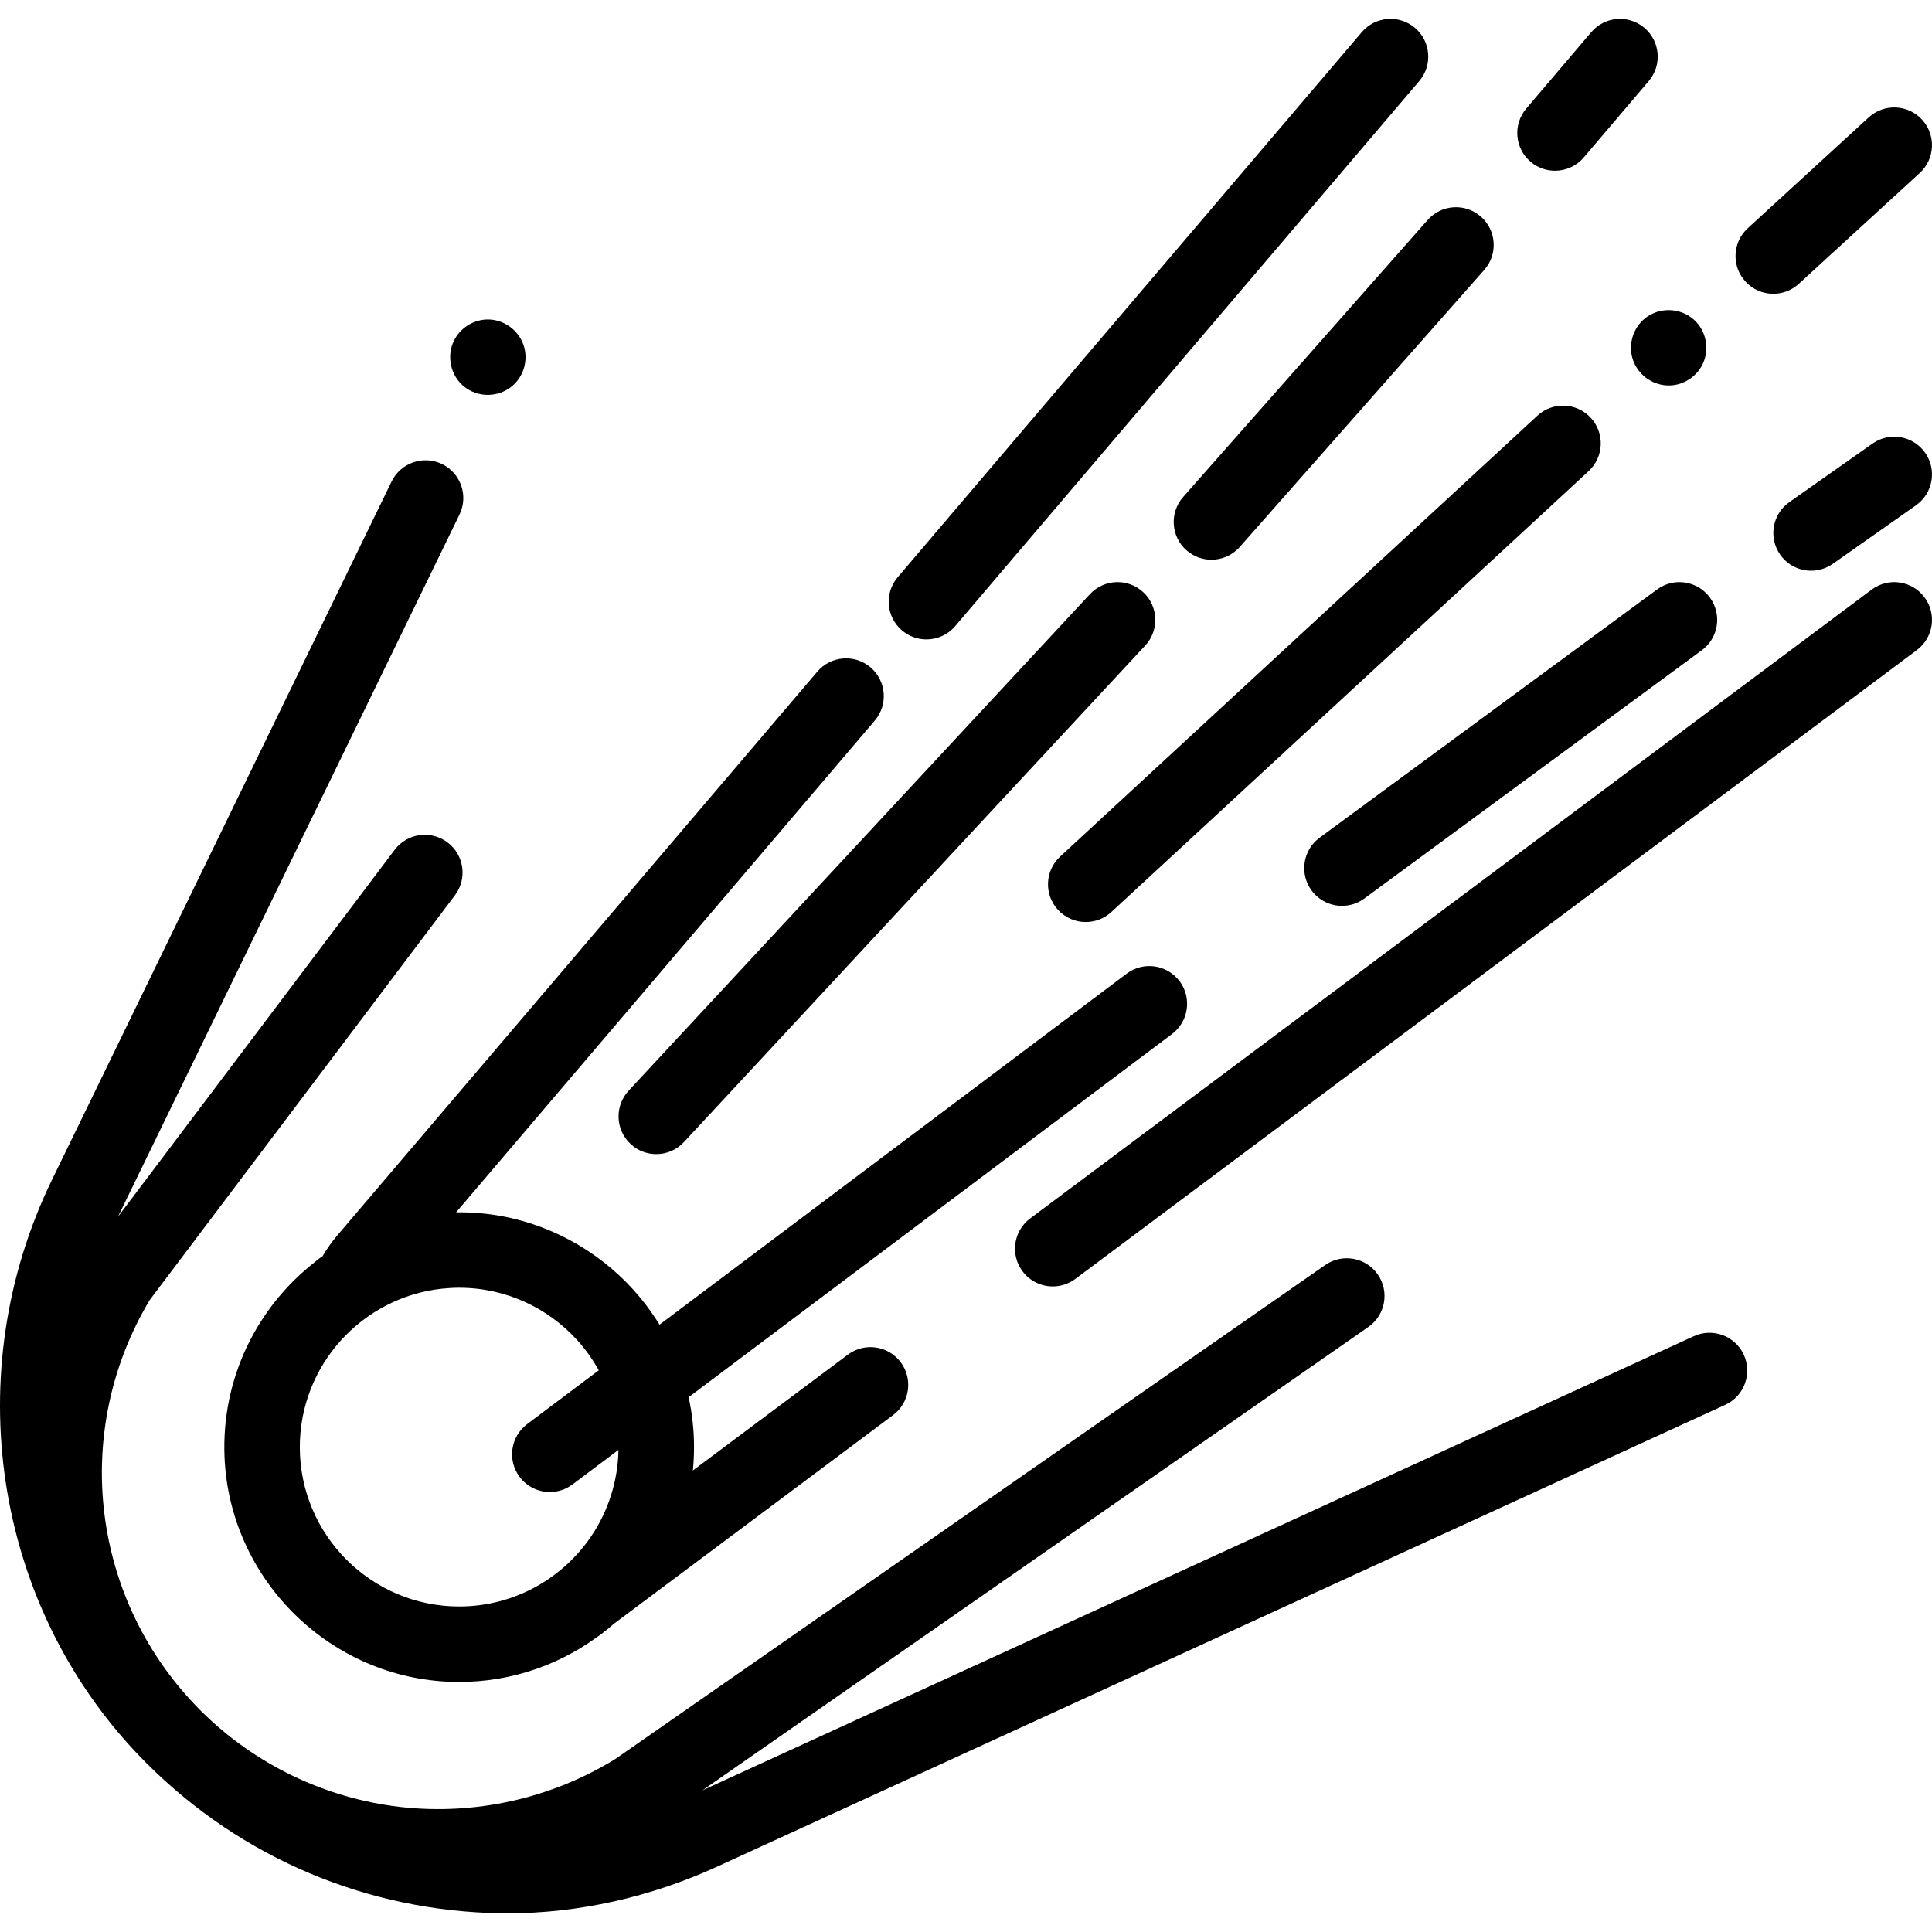
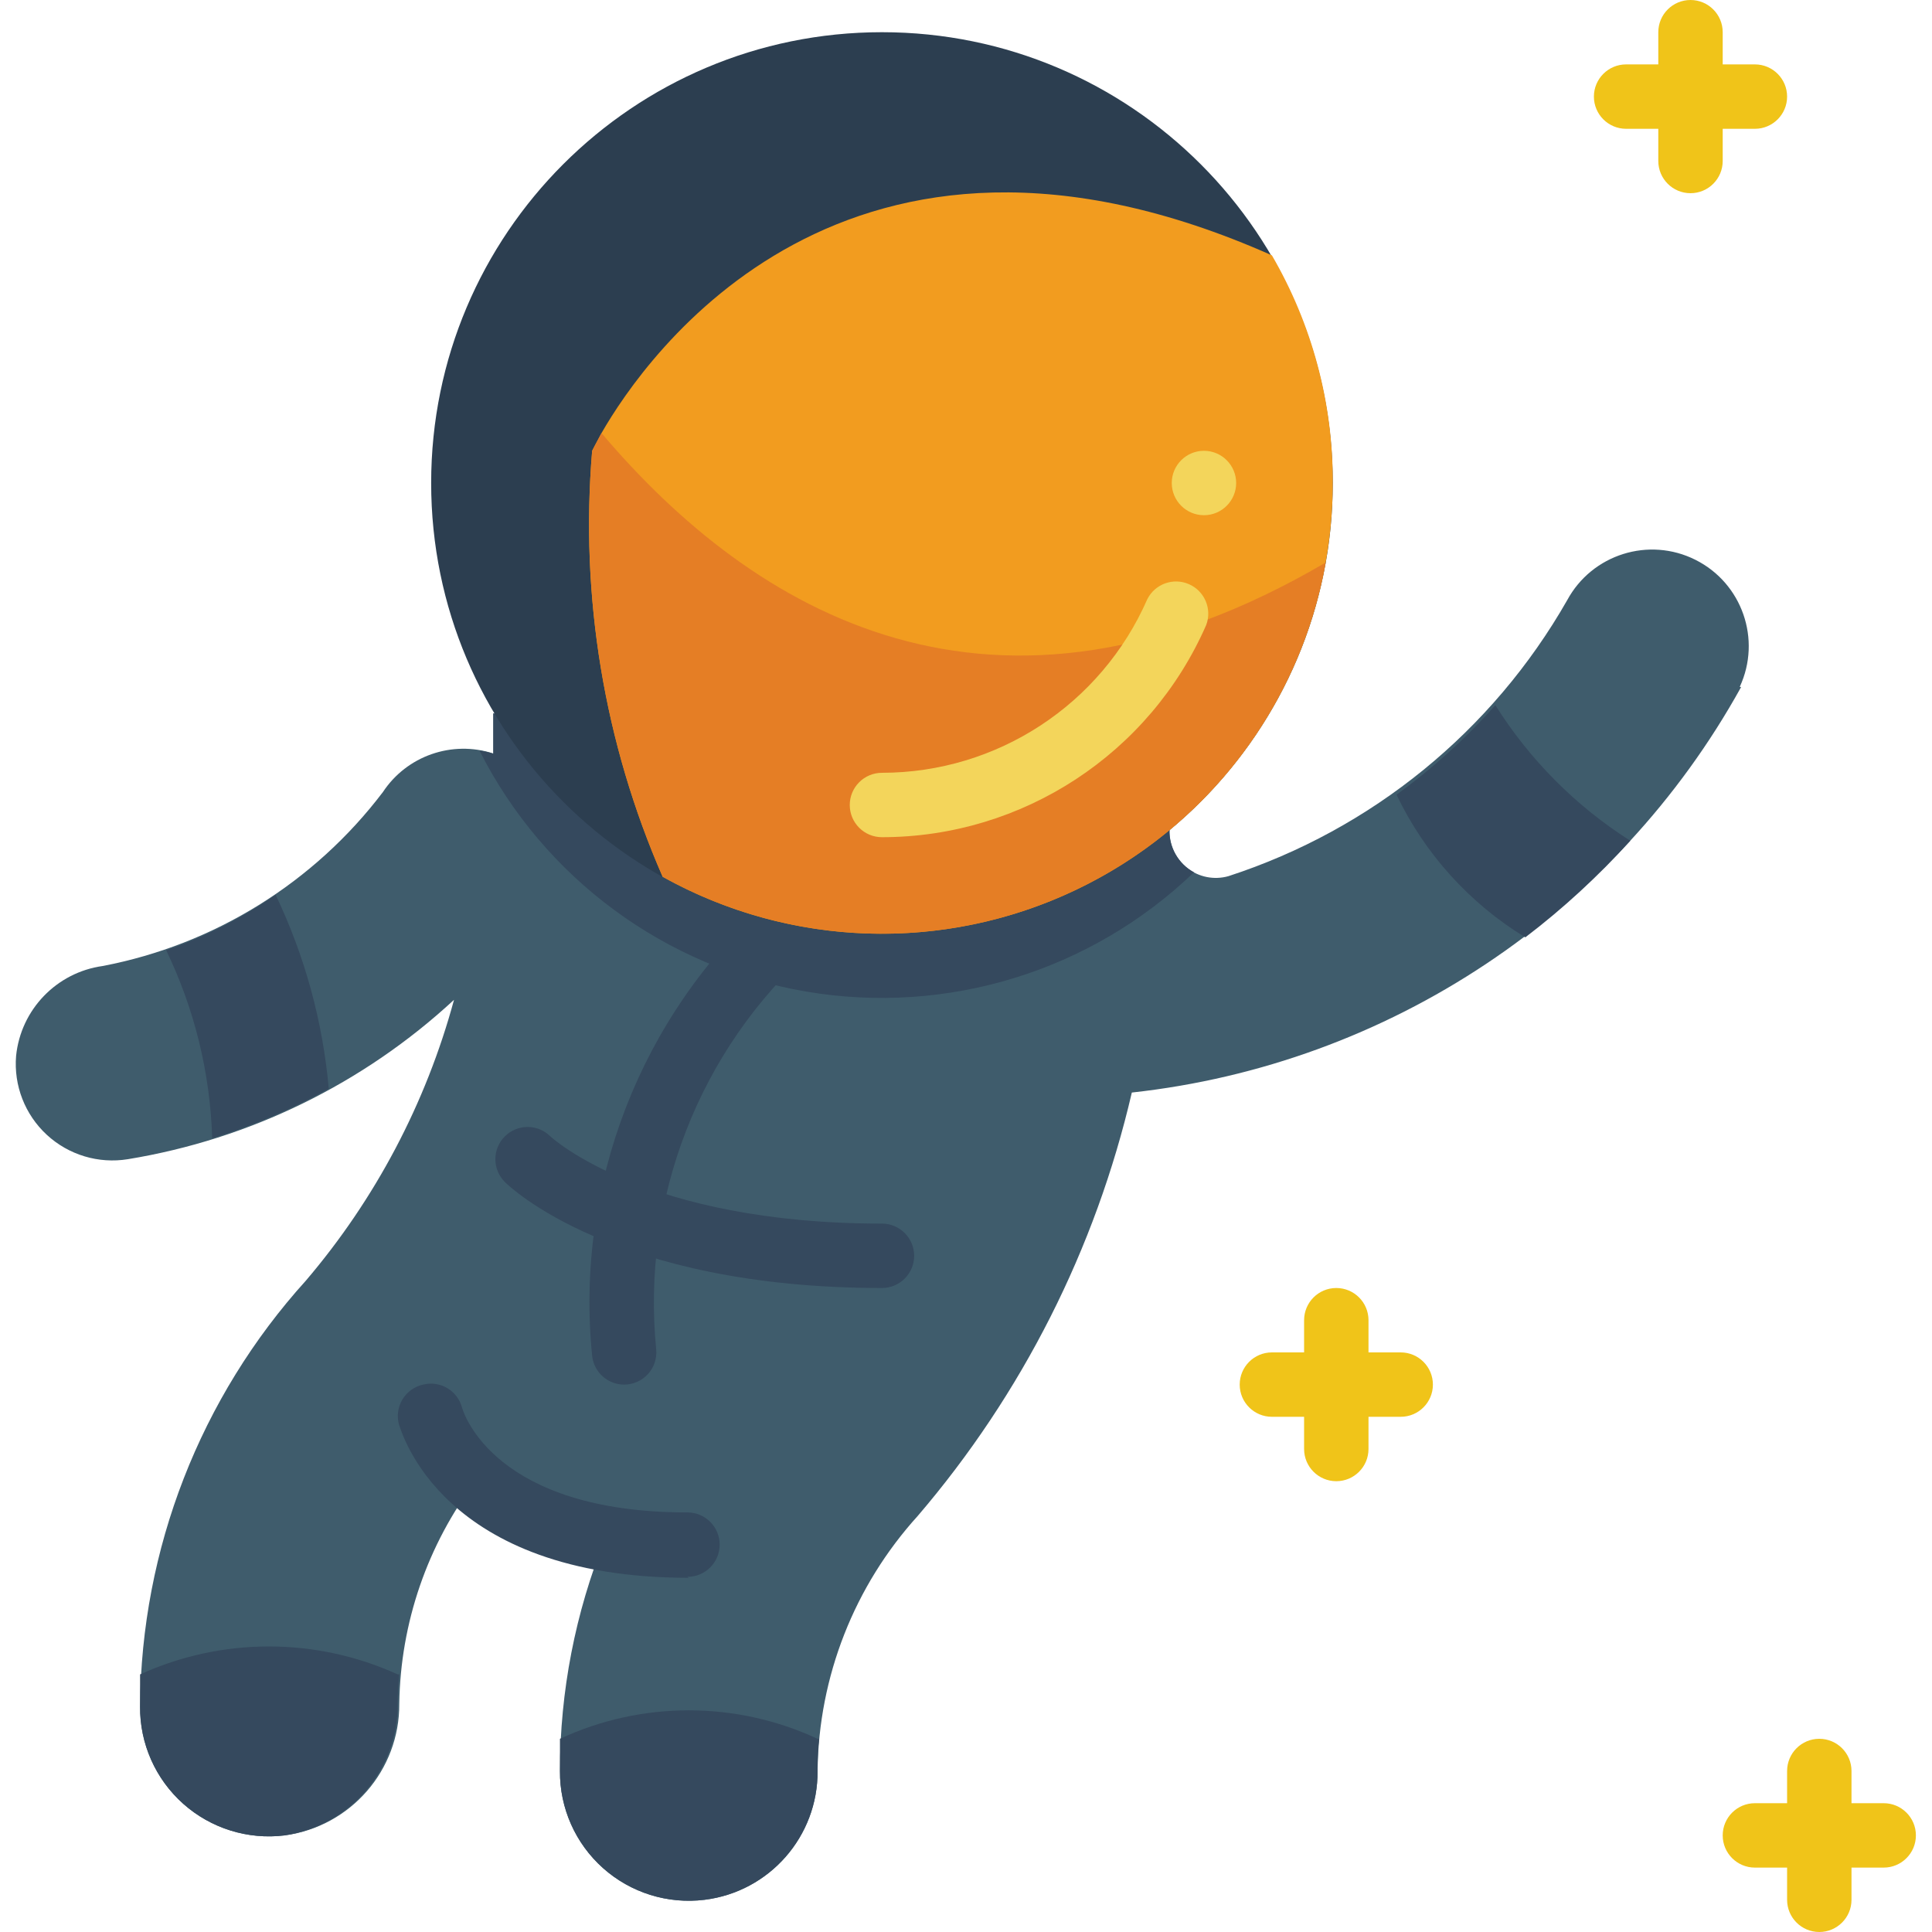
- <svg xmlns="http://www.w3.org/2000/svg" height="512pt" viewBox="0 -5 512.001 512" width="512pt">
-   <path d="m448.871 349.109-262.73 120.359 176.484-122.805c4.535-3.152 5.652-9.387 2.5-13.922-3.156-4.535-9.391-5.652-13.926-2.496l-188.105 130.891c-16.98 10.484-37.238 15-57.066 12.719-19.844-2.285-38.551-11.301-52.707-25.387-.066-.066-.129-.129-.195-.191-28.941-28.98-34.449-73.617-13.461-108.746l80.902-107.277c3.324-4.41 2.445-10.684-1.965-14.008-4.41-3.324-10.68-2.449-14.008 1.961l-73.266 97.156c.141-.301.27-.605.414-.902l90.031-185.105c2.418-4.969.348-10.953-4.621-13.371-4.969-2.41-10.953-.348-13.371 4.621l-90.027 185.105c-24.727 50.84-15.527 112.059 22.891 152.324.738.773 1.484 1.539 2.238 2.293.031.031.062.059.09.086.016.02.031.035.047.051.059.059.121.113.18.172 24.996 24.836 58.145 38.824 93.398 39.398.656.012 1.312.016 1.973.016 18.641 0 37.781-4.262 55.484-12.371l267.148-122.383c5.02-2.301 7.227-8.234 4.926-13.258-2.301-5.023-8.234-7.23-13.258-4.93zm0 0" />
-   <path d="m239.035 162.062c1.883 1.605 4.188 2.387 6.48 2.387 2.828 0 5.641-1.191 7.621-3.52l122.98-144.441c3.582-4.207 3.078-10.52-1.129-14.102s-10.52-3.074-14.102 1.133l-122.984 144.445c-3.578 4.203-3.074 10.52 1.133 14.098zm0 0" />
-   <path d="m85.496 327.875c-.672.48-1.359.945-1.969 1.512-15.297 11.91-24.918 30.781-24.02 51.82 1.359 31.77 26.973 57.703 58.723 59.434 15.008.816 28.941-3.727 40.086-11.871.238-.148.477-.305.703-.477 1.293-.961 2.539-1.984 3.73-3.031l73.93-55.246c4.426-3.305 5.332-9.574 2.023-14-3.309-4.422-9.574-5.328-14-2.023l-41.086 30.703c.207-2.055.309-4.129.309-6.191 0-4.543-.5-8.969-1.43-13.234l128.109-96.254c4.414-3.316 5.305-9.59 1.988-14.004-3.32-4.414-9.59-5.309-14.008-1.988l-123.812 93.027c-1.531-2.492-3.227-4.871-5.078-7.117-9.273-11.234-22.414-19.02-36.746-21.652-3.984-.73-8.027-1.055-12.078-1.004l110.961-130.32c3.578-4.207 3.074-10.52-1.133-14.102s-10.52-3.074-14.102 1.133l-127.172 149.367c-1.469 1.723-2.781 3.57-3.93 5.52zm-6.043 50.621c0-21.762 16.551-39.73 37.727-41.988 1.496-.156 3.004-.242 4.504-.242 12.375 0 23.52 5.348 31.25 13.852 2.215 2.434 4.141 5.125 5.742 8.023l-18.973 14.258c-4.418 3.316-5.309 9.586-1.988 14.004 1.965 2.613 4.965 3.996 8.004 3.996 2.09 0 4.199-.656 6-2.008l12.18-9.152c-.141 8.117-2.652 16.156-7.219 22.879-7.602 11.223-20.449 18.613-34.996 18.613-23.285 0-42.23-18.945-42.23-42.234zm0 0" />
-   <path d="m496.008 151.254-223.008 166.648c-4.422 3.305-5.332 9.57-2.023 14 1.965 2.625 4.973 4.016 8.02 4.016 2.082 0 4.184-.648 5.98-1.992l223.008-166.645c4.426-3.309 5.332-9.574 2.023-14-3.305-4.426-9.574-5.332-14-2.027zm0 0" />
-   <path d="m123.73 97.984c3.531 2.355 8.262 2.188 11.637-.379 3.184-2.422 4.605-6.672 3.57-10.527-1.109-4.129-4.855-7.164-9.125-7.398-4.254-.23-8.258 2.367-9.824 6.316-1.707 4.297-.148 9.441 3.742 11.988zm0 0" />
-   <path d="m302.973 151.938c-4.047-3.758-10.375-3.527-14.133.52l-122.246 131.582c-3.758 4.047-3.527 10.379.52 14.137 1.926 1.789 4.371 2.676 6.805 2.676 2.684 0 5.363-1.074 7.332-3.195l122.246-131.582c3.758-4.047 3.523-10.375-.523-14.137zm0 0" />
-   <path d="m439.145 151.211-89.434 65.789c-4.449 3.273-5.402 9.535-2.129 13.984 1.961 2.664 4.992 4.074 8.066 4.074 2.059 0 4.133-.633 5.918-1.945l89.434-65.793c4.449-3.27 5.402-9.531 2.129-13.98-3.277-4.453-9.535-5.402-13.984-2.129zm0 0" />
-   <path d="m287.738 239.344c2.426 0 4.859-.879 6.785-2.652l126.48-116.84c4.059-3.75 4.309-10.078.562-14.133-3.75-4.059-10.078-4.312-14.137-.562l-126.48 116.84c-4.059 3.75-4.309 10.078-.562 14.133 1.973 2.137 4.656 3.215 7.352 3.215zm0 0" />
-   <path d="m436.668 78.84c-3.484 2.281-5.176 6.719-4.152 10.746 1.023 4.008 4.457 7.008 8.559 7.5 4.156.496 8.258-1.77 10.105-5.512 1.828-3.691 1.148-8.246-1.664-11.258-3.289-3.531-8.844-4.148-12.848-1.477zm0 0" />
-   <path d="m469.938 72.855c2.414 0 4.836-.867 6.754-2.629l32.062-29.379c4.074-3.73 4.348-10.059.617-14.133-3.73-4.07-10.059-4.348-14.129-.617l-32.062 29.379c-4.074 3.734-4.348 10.062-.617 14.133 1.973 2.152 4.668 3.246 7.375 3.246zm0 0" />
-   <path d="m313.547 126.711c-3.652 4.145-3.258 10.465.883 14.117 1.902 1.68 4.262 2.504 6.613 2.504 2.77 0 5.527-1.145 7.504-3.383l64.797-73.422c3.656-4.141 3.258-10.461-.883-14.117-4.141-3.652-10.461-3.262-14.117.883zm0 0" />
-   <path d="m405.617 37.863c1.879 1.602 4.184 2.383 6.473 2.383 2.832 0 5.648-1.195 7.625-3.52l17.215-20.242c3.582-4.207 3.07-10.52-1.137-14.098-4.207-3.582-10.52-3.07-14.098 1.137l-17.219 20.242c-3.578 4.207-3.07 10.52 1.141 14.098zm0 0" />
-   <path d="m496.242 112.551-22.043 15.512c-4.52 3.18-5.602 9.418-2.422 13.938 1.945 2.77 5.043 4.246 8.188 4.246 1.988 0 3.996-.594 5.75-1.824l22.039-15.512c4.52-3.18 5.602-9.418 2.422-13.938-3.18-4.516-9.418-5.602-13.934-2.422zm0 0" />
+ <svg xmlns="http://www.w3.org/2000/svg" height="512" viewBox="0 0 59 60" width="512">
+   <g id="015---Astronaut" fill="none" transform="translate(-1)">
+     <path id="Shape" d="m54.57 21.34c-3.887 7.021-10.943 11.716-18.92 12.59-1.127 4.854-3.409 9.365-6.65 13.15-1.969 2.172-3.076 4.989-3.11 7.92.015 2.031-1.494 3.751-3.51 4-1.143.141-2.291-.217-3.151-.983s-1.348-1.865-1.339-3.017c.001-2.471.477-4.918 1.4-7.21l-4-1.82c-1.516 1.999-2.353 4.431-2.39 6.94.013 2.065-1.513 3.818-3.56 4.09-1.143.141-2.291-.217-3.151-.983-.86-.766-1.348-1.865-1.339-3.017.035-4.893 1.868-9.602 5.15-13.23 2.158-2.531 3.729-5.509 4.6-8.72-2.818 2.608-6.341 4.329-10.13 4.95-.911.148-1.84-.132-2.518-.759-.678-.627-1.029-1.531-.952-2.451.147-1.438 1.258-2.59 2.69-2.79 3.467-.664 6.566-2.588 8.7-5.4.743-1.126 2.147-1.617 3.43-1.2 0-.49 0-.91 0-1.25 21.47 3.66 21 3.5 21 3.6-.024.464.177.91.54 1.2.363.29.843.386 1.29.26 4.451-1.448 8.202-4.504 10.52-8.57.771-1.425 2.536-1.981 3.984-1.254 1.449.727 2.058 2.473 1.376 3.944z" fill="#3f5c6c" />
+     <path id="Shape" d="m21.89 49c-7.7 0-8.92-4.56-9-4.76-.072-.264-.033-.546.109-.781.142-.234.373-.4.641-.459.533-.133 1.073.189 1.21.72.05.16 1 3.25 7 3.25.552 0 1 .448 1 1s-.448 1-1 1z" fill="#35495e" />
+     <path id="Shape" d="m19.89 43c-.512.003-.944-.381-1-.89-.533-5.307 1.499-10.549 5.47-14.11.197-.18.458-.274.725-.261.267.013.517.132.695.331.369.409.338 1.04-.07 1.41-3.504 3.138-5.298 7.76-4.83 12.44.022.277-.072.551-.26.756s-.452.322-.73.324z" fill="#35495e" />
+     <path id="Shape" d="m27.89 40c-8.32 0-11.58-3.16-11.71-3.29-.189-.188-.296-.443-.296-.71s.106-.522.296-.71c.39-.388 1.02-.388 1.41 0 .06.05 2.94 2.71 10.3 2.71.552 0 1 .448 1 1s-.448 1-1 1z" fill="#35495e" />
+     <g fill="#f0c419">
+       <path id="Shape" d="m57 60c-.552 0-1-.448-1-1v-4c0-.552.448-1 1-1s1 .448 1 1v4c0 .552-.448 1-1 1z" />
+       <path id="Shape" d="m59 58h-4c-.552 0-1-.448-1-1s.448-1 1-1h4c.552 0 1 .448 1 1s-.448 1-1 1z" />
+       <path id="Shape" d="m42 46c-.552 0-1-.448-1-1v-4c0-.552.448-1 1-1s1 .448 1 1v4c0 .552-.448 1-1 1z" />
+       <path id="Shape" d="m44 44h-4c-.552 0-1-.448-1-1s.448-1 1-1h4c.552 0 1 .448 1 1s-.448 1-1 1z" />
+       <path id="Shape" d="m53 6c-.552 0-1-.448-1-1v-4c0-.552.448-1 1-1s1 .448 1 1v4c0 .552-.448 1-1 1z" />
+       <path id="Shape" d="m55 4h-4c-.552 0-1-.448-1-1s.448-1 1-1h4c.552 0 1 .448 1 1s-.448 1-1 1z" />
+     </g>
+     <path id="Shape" d="m10.71 33.81c-1.15.637-2.363 1.153-3.62 1.54-.062-2.025-.549-4.015-1.43-5.84 1.207-.414 2.351-.993 3.4-1.72.905 1.892 1.464 3.931 1.65 6.02z" fill="#35495e" />
+     <path id="Shape" d="m51.13 26.11c-.992 1.098-2.083 2.103-3.26 3-1.735-1.058-3.124-2.597-4-4.43 1.12-.814 2.149-1.746 3.07-2.78 1.067 1.697 2.498 3.135 4.19 4.21z" fill="#35495e" />
+     <path id="Shape" d="m25.89 55c.015 2.031-1.494 3.751-3.51 4-1.143.141-2.291-.217-3.151-.983s-1.348-1.865-1.339-3.017c0-.34 0-.67 0-1 2.536-1.179 5.464-1.179 8 0 .11 0 0-.12 0 1z" fill="#35495e" />
+     <path id="Shape" d="m12.9 52c-.032.302-.049.606-.05.91.016 2.049-1.482 3.795-3.51 4.09-1.143.141-2.291-.217-3.151-.983-.86-.766-1.348-1.865-1.339-3.017 0-.33 0-.67 0-1 2.541-1.157 5.459-1.157 8 0z" fill="#35495e" />
+     <path id="Shape" d="m37.58 27.09c-3.202 3.075-7.672 4.448-12.048 3.703-4.376-.745-8.139-3.522-10.142-7.483.146.018.291.051.43.1 0-.49 0-.91 0-1.25 21.47 3.66 21 3.5 21 3.6-.018.551.276 1.066.76 1.33z" fill="#35495e" />
+     <path id="Shape" d="m13.89 15c0 7.732 6.268 14 14 14s14-6.268 14-14-6.268-14-14-14-14 6.268-14 14z" fill="#2c3e50" />
+     <path id="Shape" d="m41.89 15c-.001 4.962-2.628 9.554-6.907 12.068-4.278 2.514-9.568 2.576-13.903.162-1.818-4.16-2.57-8.707-2.19-13.23 0 0 .1-.2.29-.55 1.36-2.37 7.59-11.4 20.82-5.52 1.249 2.146 1.902 4.587 1.89 7.07z" fill="#f29c1f" />
+     <path id="Shape" d="m41.67 17.47c-.798 4.451-3.697 8.242-7.783 10.179-4.086 1.937-8.856 1.781-12.807-.419-1.818-4.16-2.57-8.707-2.19-13.23 0 0 .1-.2.29-.55 4.7 5.55 12.15 10.09 22.49 4.02z" fill="#e57e25" />
+     <path id="Shape" d="m27.89 26c-.552 0-1-.448-1-1s.448-1 1-1c3.573-.002 6.807-2.117 8.24-5.39.238-.475.807-.681 1.294-.468.487.213.723.77.536 1.268-1.751 4.001-5.703 6.587-10.07 6.59z" fill="#f3d55b" />
+     <circle id="Oval" cx="37.89" cy="15" fill="#f3d55b" r="1" />
+   </g>
</svg>
